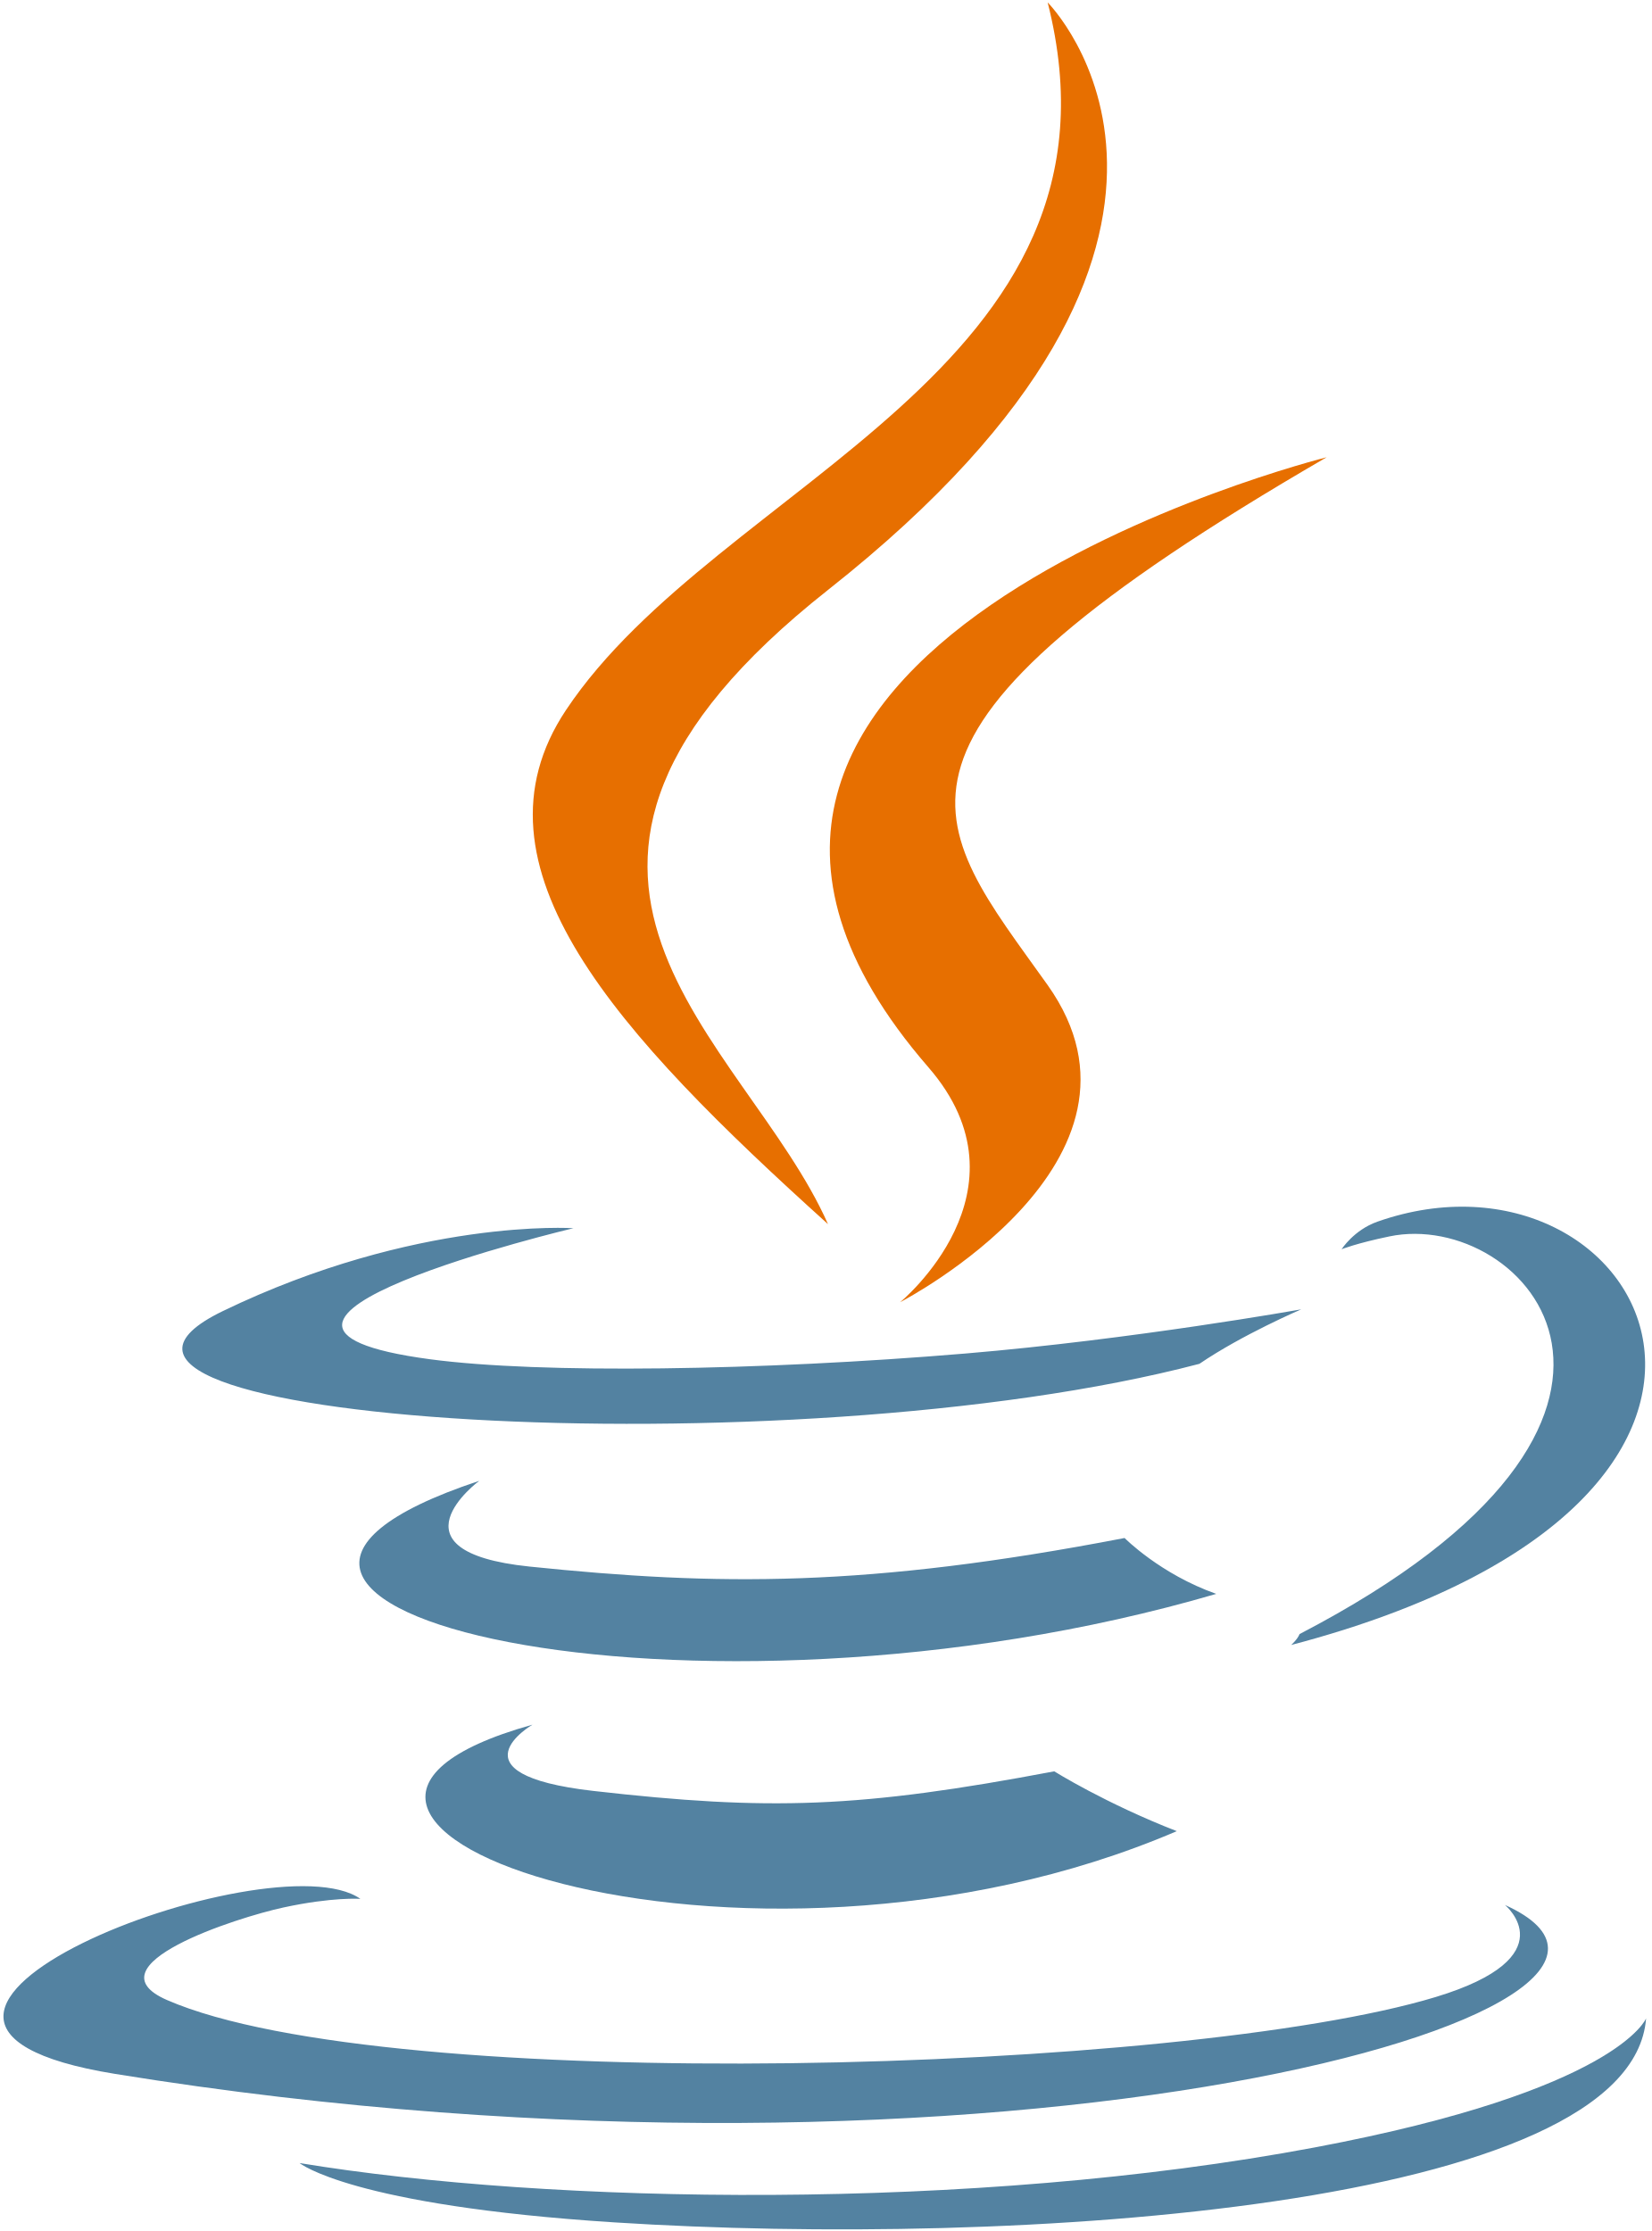
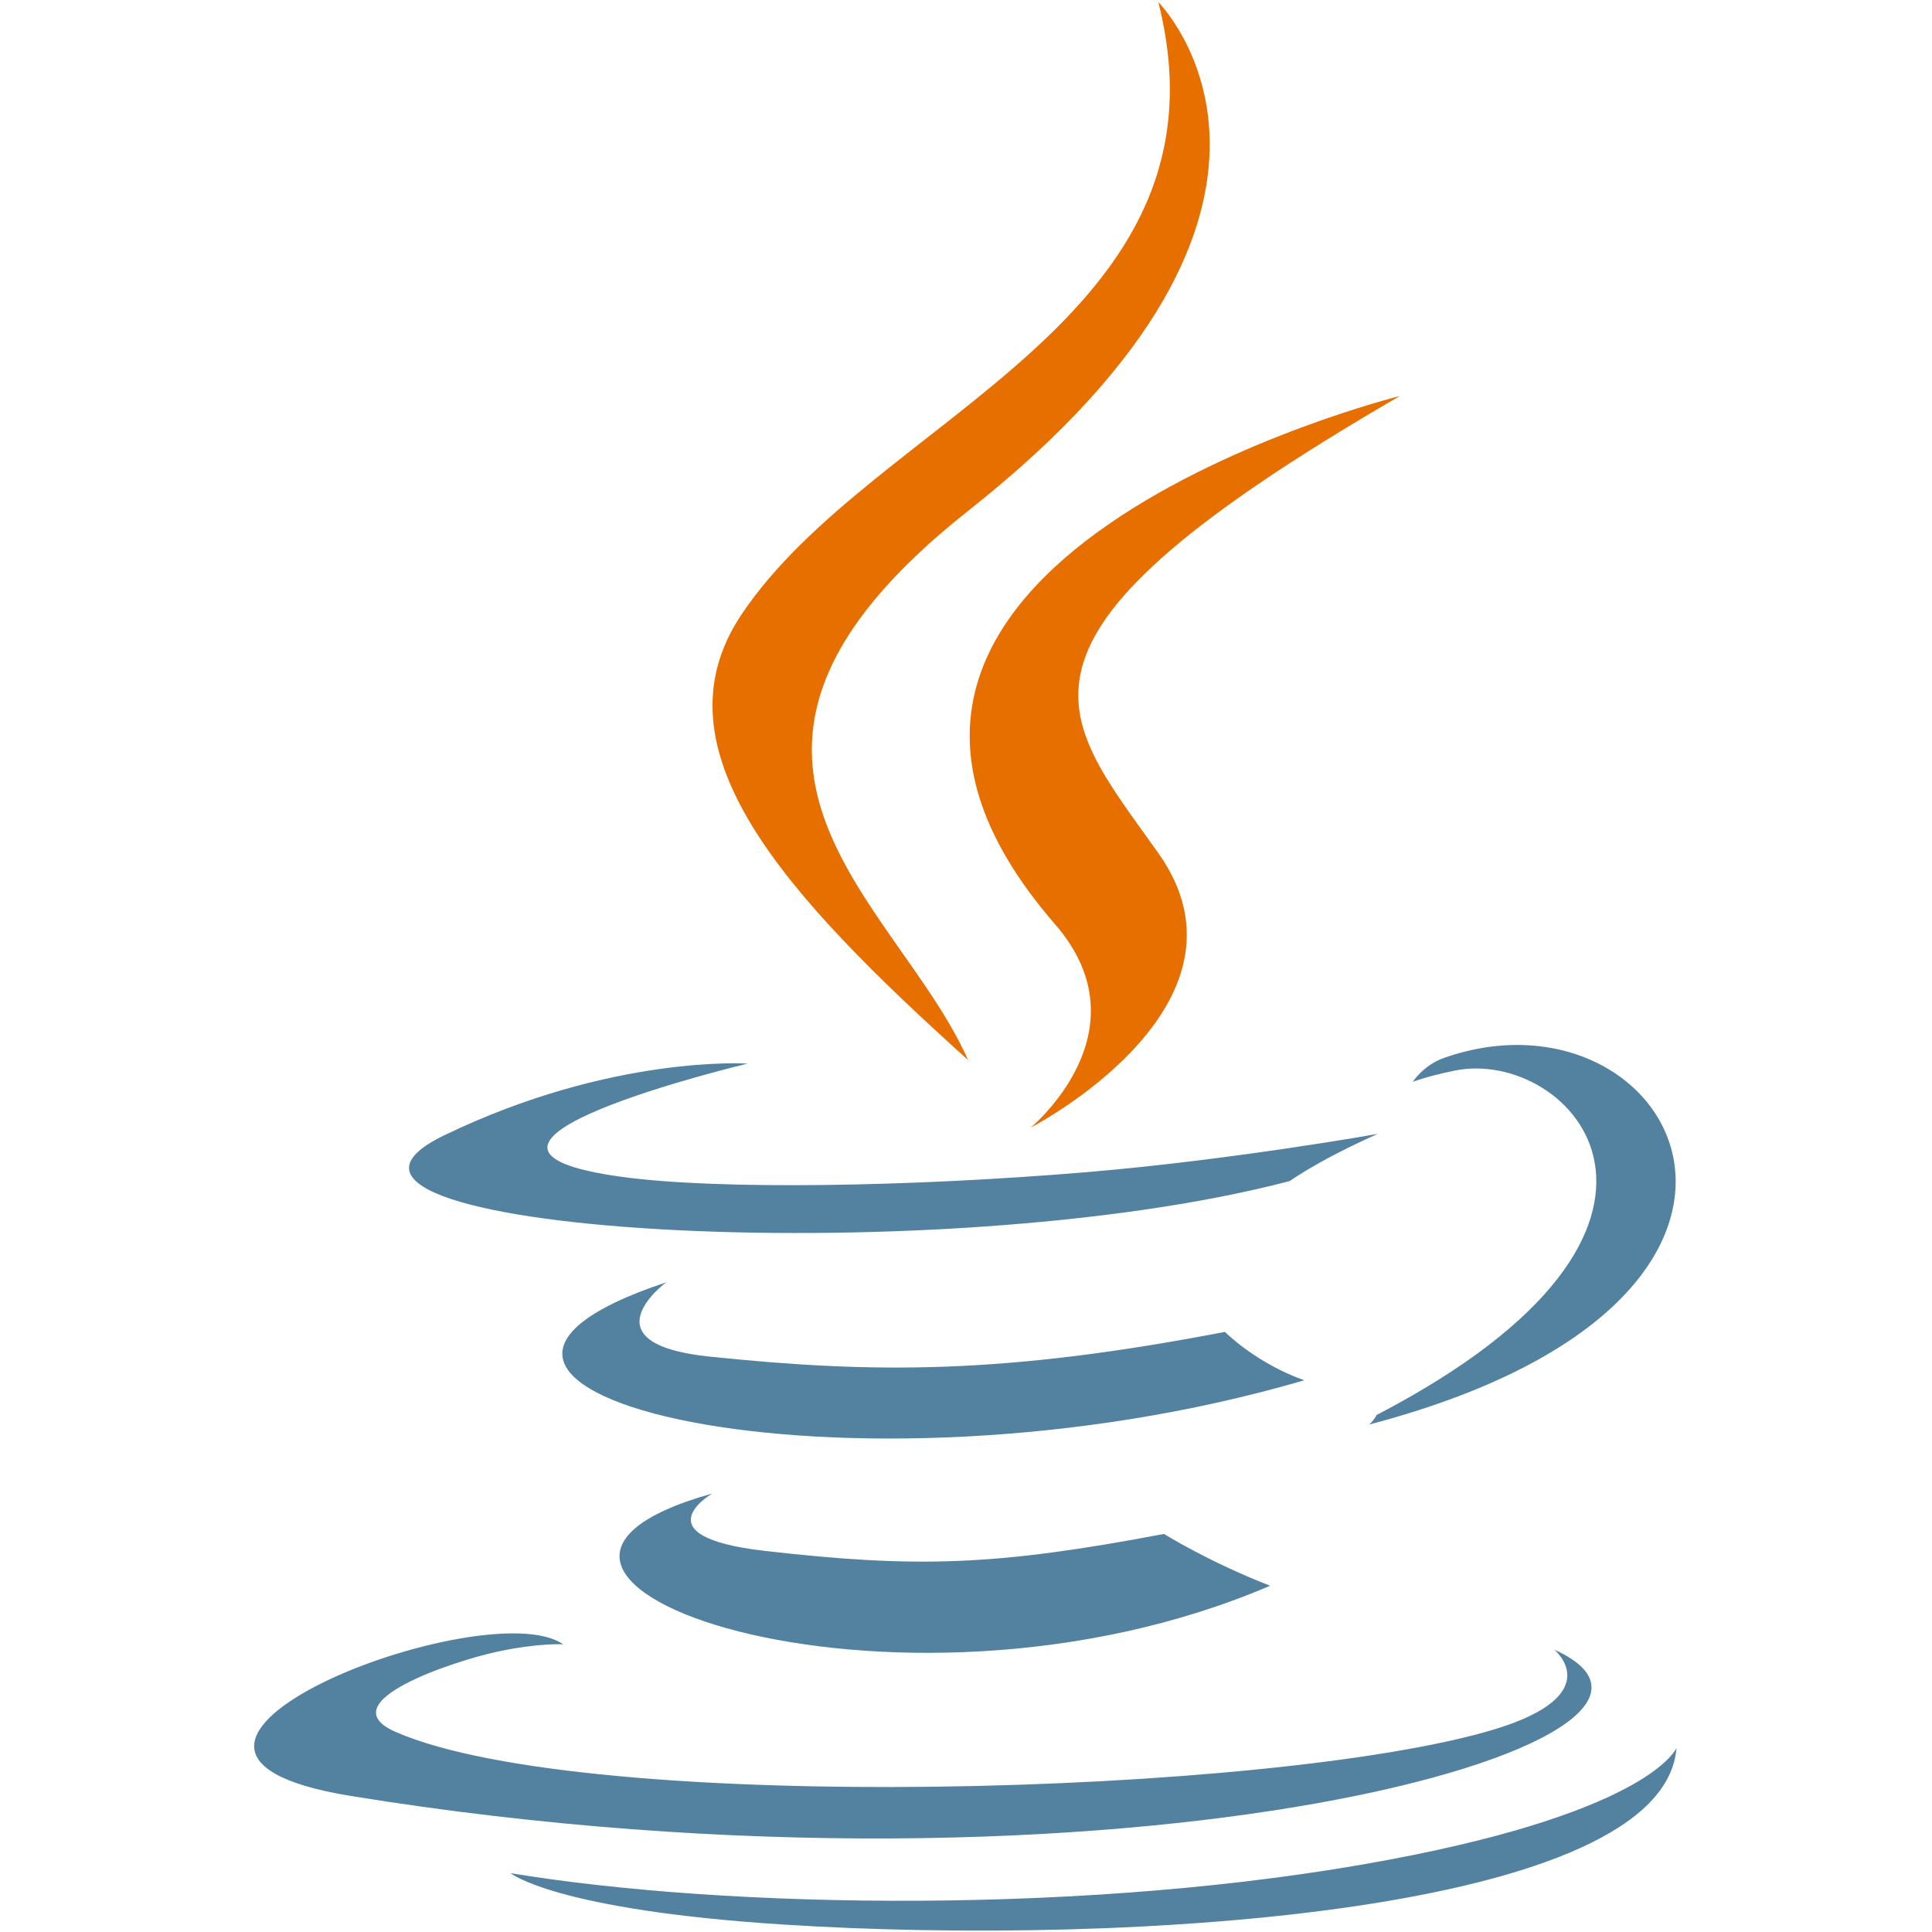
- <svg xmlns="http://www.w3.org/2000/svg" width="0.74em" height="1em" viewBox="0 0 256 346">
+ <svg xmlns="http://www.w3.org/2000/svg" width="150" height="150" viewBox="0 0 256 346">
  <path fill="#5382A1" d="M82.554 267.473s-13.198 7.675 9.393 10.272c27.369 3.122 41.356 2.675 71.517-3.034c0 0 7.93 4.972 19.003 9.279c-67.611 28.977-153.019-1.679-99.913-16.517m-8.262-37.814s-14.803 10.958 7.805 13.296c29.236 3.016 52.324 3.263 92.276-4.43c0 0 5.526 5.602 14.215 8.666c-81.747 23.904-172.798 1.885-114.296-17.532" />
  <path fill="#E76F00" d="M143.942 165.515c16.66 19.18-4.377 36.44-4.377 36.44s42.301-21.837 22.874-49.183c-18.144-25.5-32.059-38.172 43.268-81.858c0 0-118.238 29.53-61.765 94.6" />
  <path fill="#5382A1" d="M233.364 295.442s9.767 8.047-10.757 14.273c-39.026 11.823-162.432 15.393-196.714.471c-12.323-5.36 10.787-12.8 18.056-14.362c7.581-1.644 11.914-1.337 11.914-1.337c-13.705-9.655-88.583 18.957-38.034 27.15c137.853 22.356 251.292-10.066 215.535-26.195M88.9 190.48s-62.771 14.91-22.228 20.323c17.118 2.292 51.243 1.774 83.03-.89c25.978-2.19 52.063-6.85 52.063-6.85s-9.16 3.923-15.787 8.448c-63.744 16.765-186.886 8.966-151.435-8.183c29.981-14.492 54.358-12.848 54.358-12.848m112.605 62.942c64.8-33.672 34.839-66.03 13.927-61.67c-5.126 1.066-7.411 1.99-7.411 1.99s1.903-2.98 5.537-4.27c41.37-14.545 73.187 42.897-13.355 65.647c0 .001 1.003-.895 1.302-1.697" />
  <path fill="#E76F00" d="M162.439.371s35.887 35.9-34.037 91.101c-56.071 44.282-12.786 69.53-.023 98.377c-32.73-29.53-56.75-55.526-40.635-79.72C111.395 74.612 176.918 57.393 162.439.37" />
  <path fill="#5382A1" d="M95.268 344.665c62.199 3.982 157.712-2.209 159.974-31.64c0 0-4.348 11.158-51.404 20.018c-53.088 9.99-118.564 8.824-157.399 2.421c.001 0 7.95 6.58 48.83 9.201" />
</svg>
